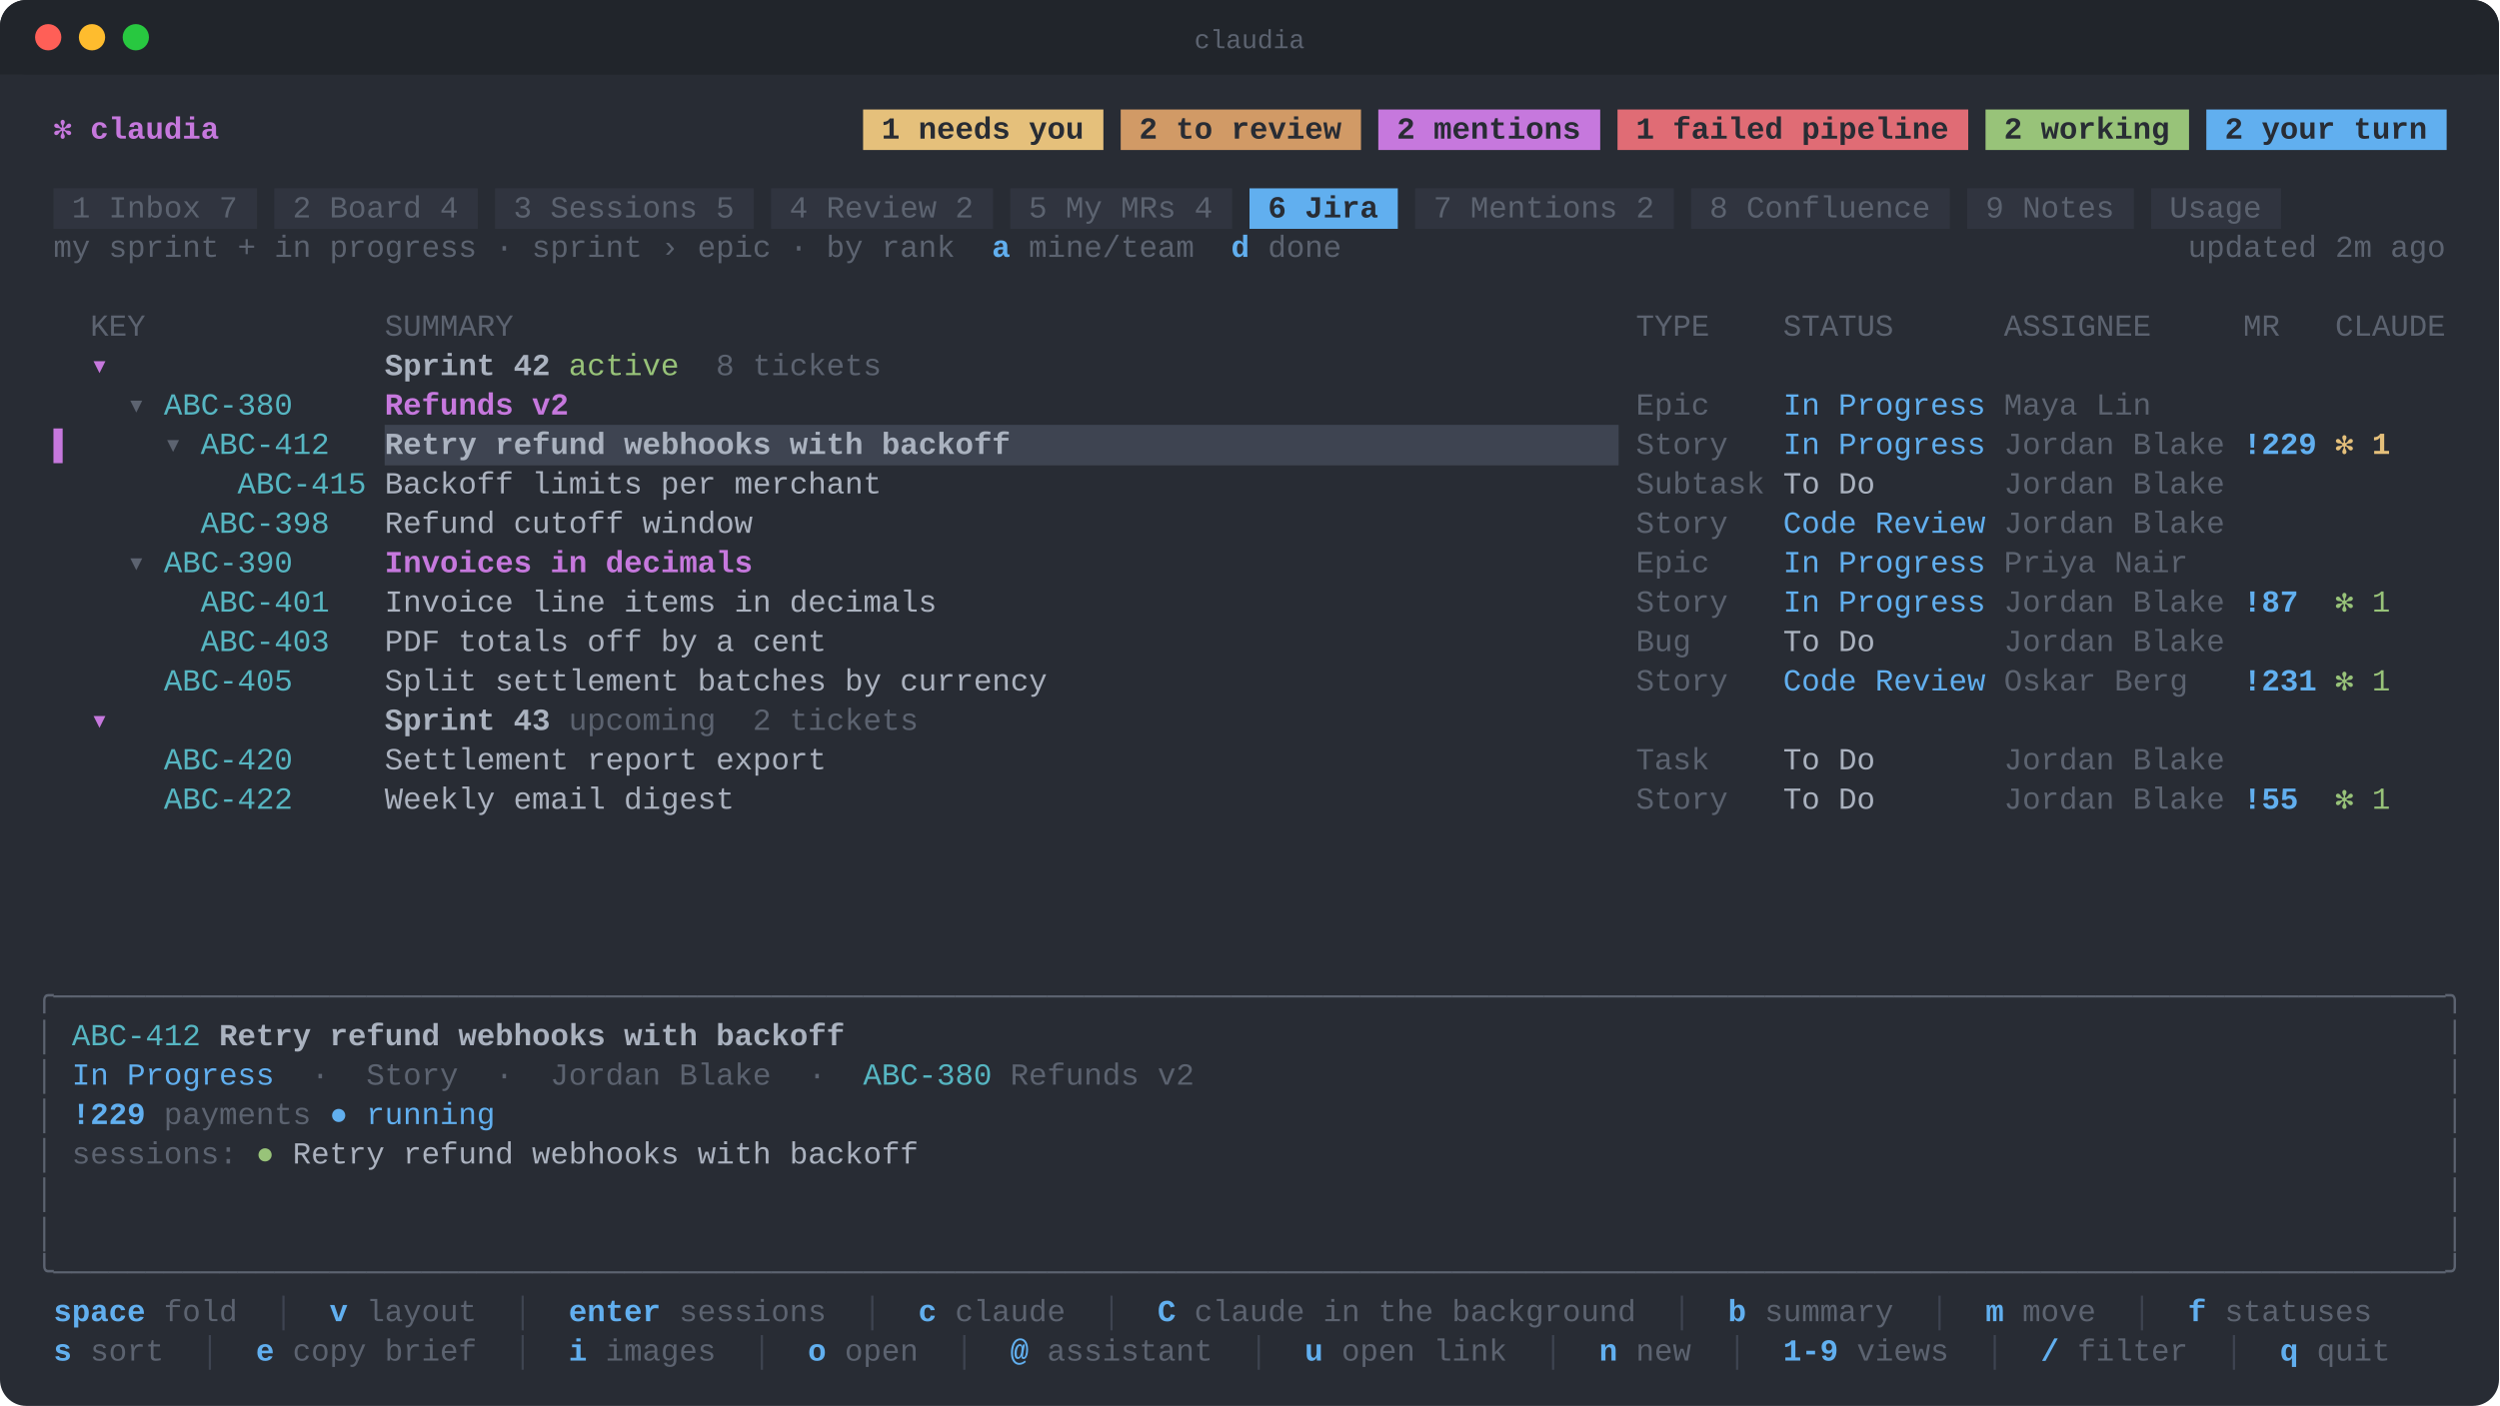
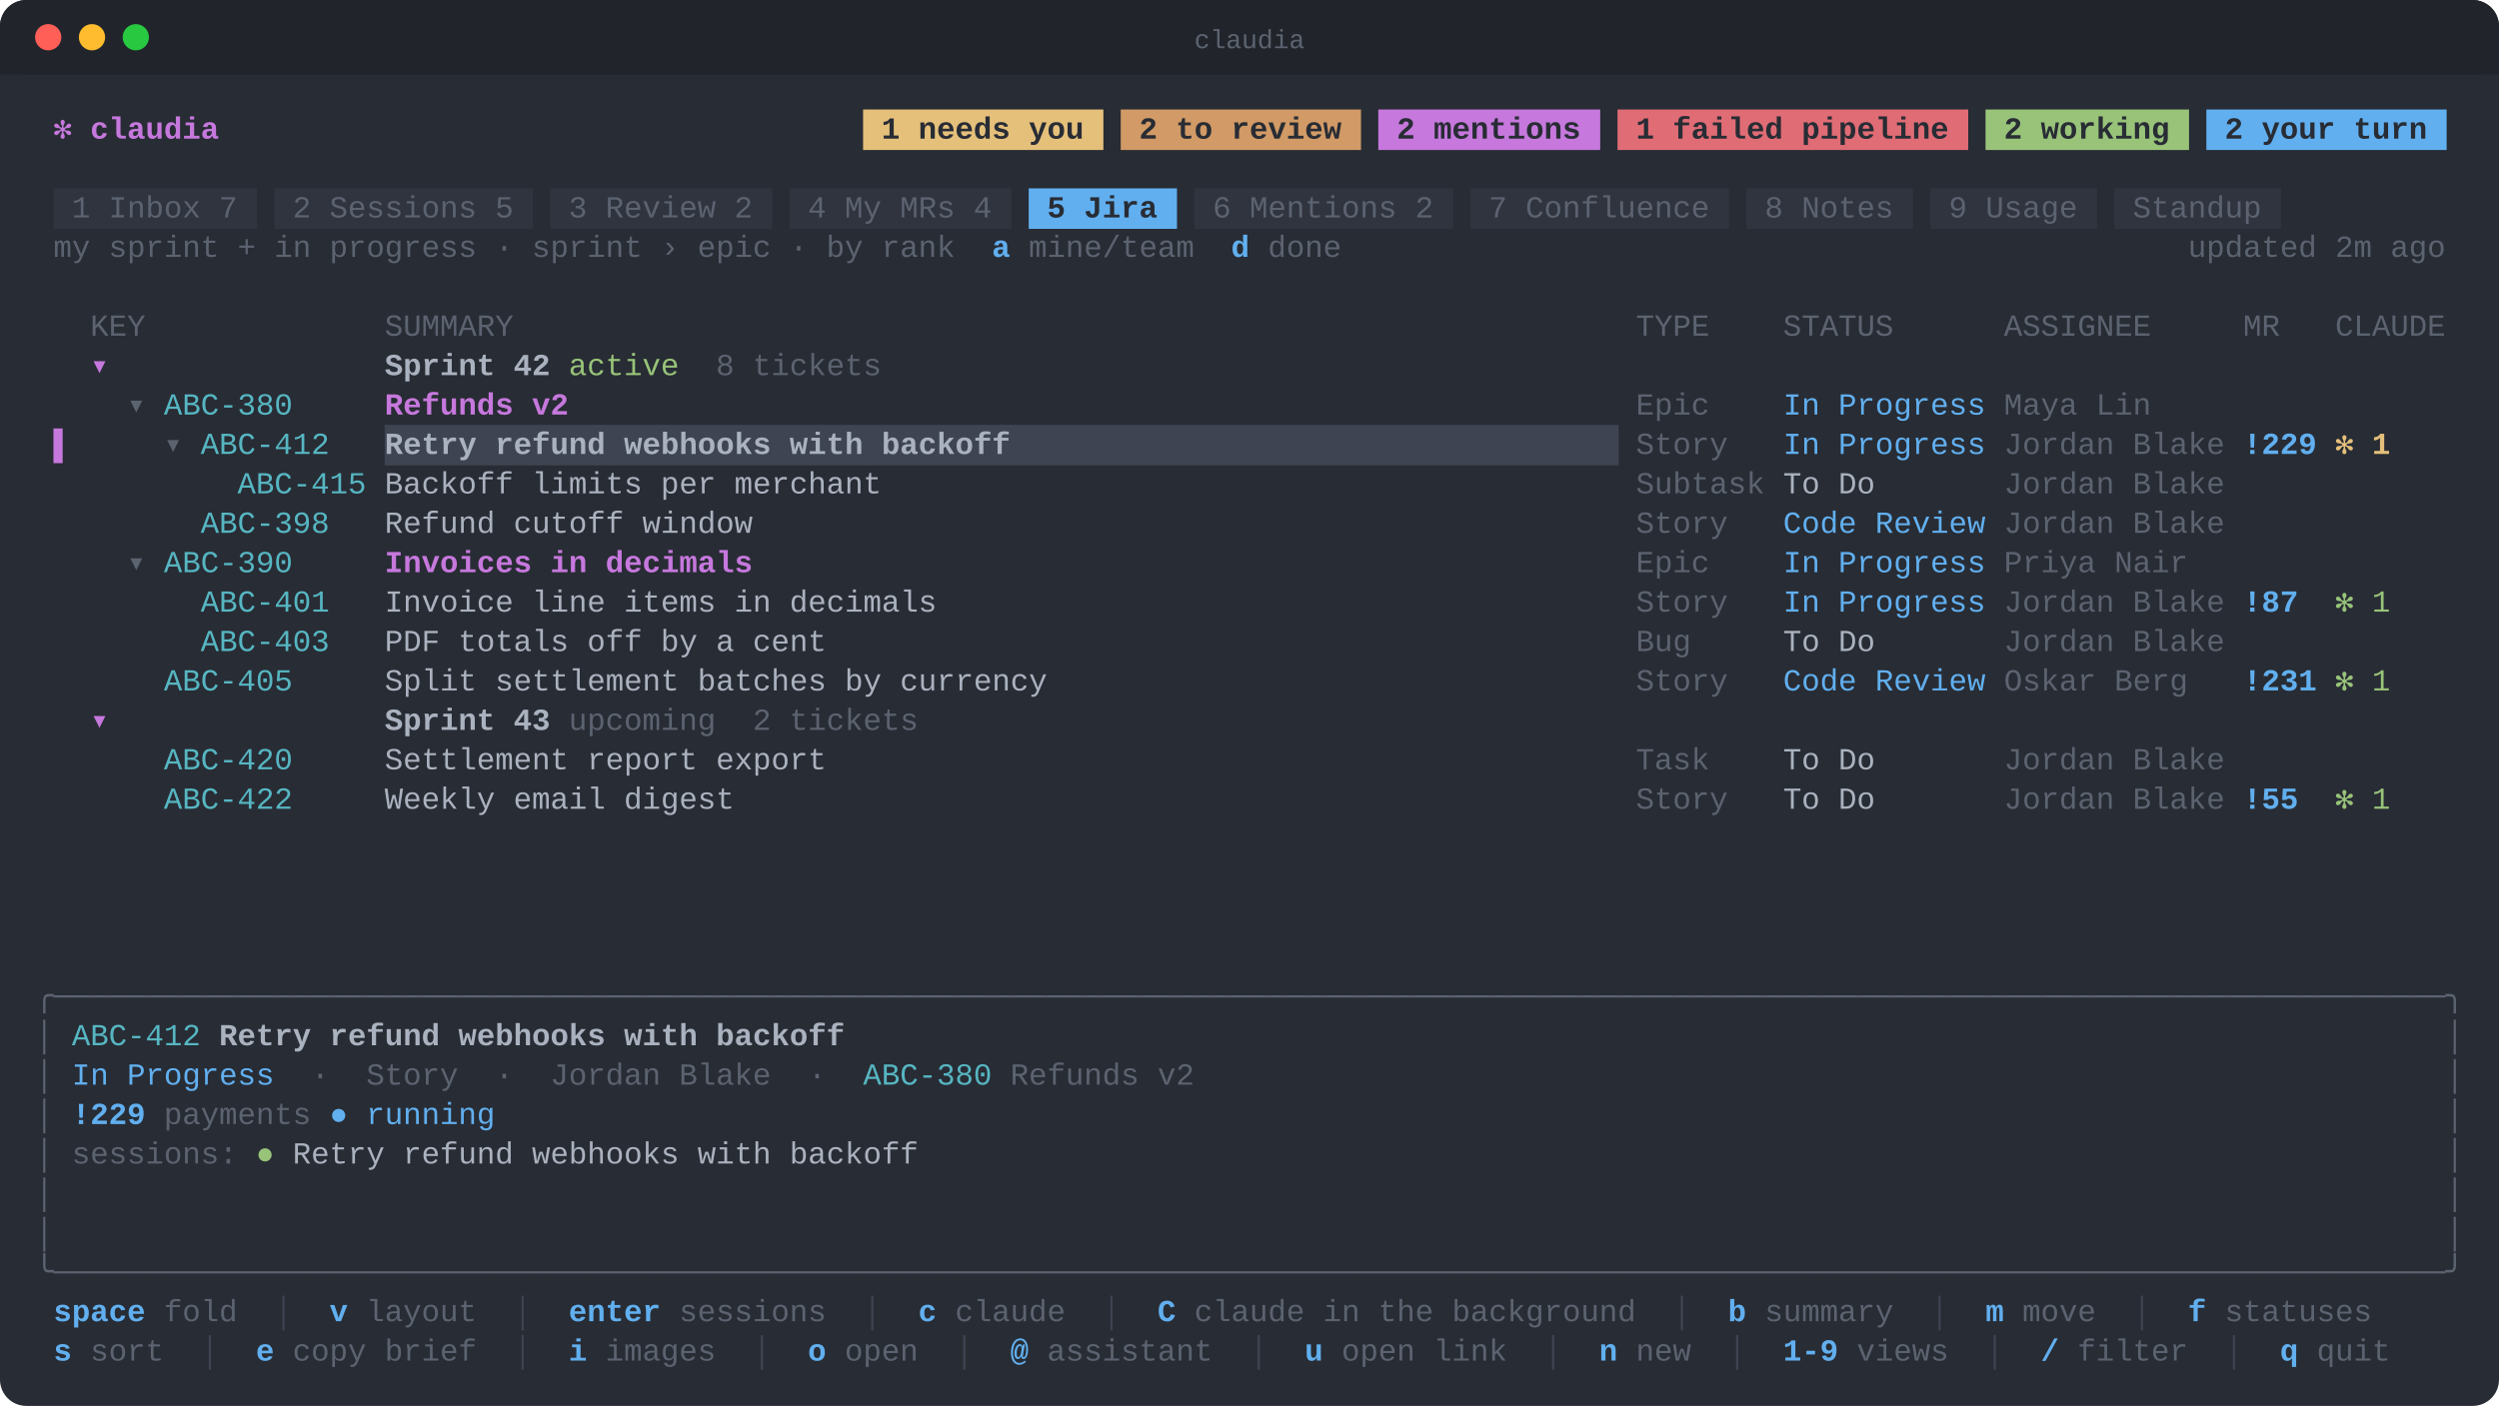
<svg xmlns="http://www.w3.org/2000/svg" width="1140.8" height="642" viewBox="0 0 1140.8 642" font-family="SFMono-Regular, Menlo, Consolas, 'Liberation Mono', monospace" font-size="14" xml:space="preserve">
  <rect width="1140.8" height="642" rx="12" fill="#282c34" />
  <rect width="1140.8" height="34" rx="12" fill="#21252b" />
  <rect y="22" width="1140.8" height="12" fill="#21252b" />
  <circle cx="22" cy="17" r="6" fill="#ff5f57" />
  <circle cx="42" cy="17" r="6" fill="#febc2e" />
  <circle cx="62" cy="17" r="6" fill="#28c840" />
  <text x="570.4" y="22" fill="#5c6370" font-size="12" text-anchor="middle">claudia</text>
  <rect x="394.0" y="50.0" width="109.7" height="18.5" fill="#e5c07b" />
  <rect x="511.6" y="50.0" width="109.7" height="18.5" fill="#d19a66" />
  <rect x="629.2" y="50.0" width="101.3" height="18.5" fill="#c678dd" />
  <rect x="738.4" y="50.0" width="160.1" height="18.5" fill="#e06c75" />
  <rect x="906.4" y="50.0" width="92.9" height="18.5" fill="#98c379" />
  <rect x="1007.2" y="50.0" width="109.7" height="18.5" fill="#61afef" />
  <text x="24.4" y="63.3" fill="#c678dd" font-weight="bold">✻</text>
  <text x="41.2" y="63.3" fill="#c678dd" textLength="58.8" lengthAdjust="spacing" font-weight="bold">claudia</text>
  <text x="402.4" y="63.3" fill="#282c34" textLength="92.4" lengthAdjust="spacing" font-weight="bold">1 needs you</text>
  <text x="520.0" y="63.3" fill="#282c34" textLength="92.4" lengthAdjust="spacing" font-weight="bold">2 to review</text>
  <text x="637.6" y="63.3" fill="#282c34" textLength="84.0" lengthAdjust="spacing" font-weight="bold">2 mentions</text>
  <text x="746.8" y="63.3" fill="#282c34" textLength="142.8" lengthAdjust="spacing" font-weight="bold">1 failed pipeline</text>
  <text x="914.8" y="63.3" fill="#282c34" textLength="75.6" lengthAdjust="spacing" font-weight="bold">2 working</text>
  <text x="1015.6" y="63.3" fill="#282c34" textLength="92.4" lengthAdjust="spacing" font-weight="bold">2 your turn</text>
  <rect x="24.4" y="86.0" width="92.9" height="18.5" fill="#30343f" />
-   <rect x="125.2" y="86.0" width="92.9" height="18.5" fill="#30343f" />
-   <rect x="226.0" y="86.0" width="118.1" height="18.5" fill="#30343f" />
-   <rect x="352.0" y="86.0" width="101.3" height="18.5" fill="#30343f" />
-   <rect x="461.2" y="86.0" width="101.3" height="18.5" fill="#30343f" />
-   <rect x="570.4" y="86.0" width="67.7" height="18.5" fill="#61afef" />
-   <rect x="646.0" y="86.0" width="118.1" height="18.5" fill="#30343f" />
-   <rect x="772.0" y="86.0" width="118.1" height="18.5" fill="#30343f" />
-   <rect x="898.0" y="86.0" width="76.1" height="18.5" fill="#30343f" />
-   <rect x="982.0" y="86.0" width="59.3" height="18.5" fill="#30343f" />
+   <rect x="125.2" y="86.0" width="118.1" height="18.5" fill="#30343f" />
+   <rect x="251.2" y="86.0" width="101.3" height="18.5" fill="#30343f" />
+   <rect x="360.4" y="86.0" width="101.3" height="18.5" fill="#30343f" />
+   <rect x="469.6" y="86.0" width="67.7" height="18.5" fill="#61afef" />
+   <rect x="545.2" y="86.0" width="118.1" height="18.5" fill="#30343f" />
+   <rect x="671.2" y="86.0" width="118.1" height="18.5" fill="#30343f" />
+   <rect x="797.2" y="86.0" width="76.1" height="18.5" fill="#30343f" />
+   <rect x="881.2" y="86.0" width="76.1" height="18.5" fill="#30343f" />
+   <rect x="965.2" y="86.0" width="76.1" height="18.5" fill="#30343f" />
  <text x="32.8" y="99.3" fill="#5c6370" textLength="75.6" lengthAdjust="spacing">1 Inbox 7</text>
-   <text x="133.6" y="99.3" fill="#5c6370" textLength="75.6" lengthAdjust="spacing">2 Board 4</text>
-   <text x="234.4" y="99.3" fill="#5c6370" textLength="100.8" lengthAdjust="spacing">3 Sessions 5</text>
-   <text x="360.4" y="99.3" fill="#5c6370" textLength="84.0" lengthAdjust="spacing">4 Review 2</text>
-   <text x="469.6" y="99.3" fill="#5c6370" textLength="84.0" lengthAdjust="spacing">5 My MRs 4</text>
-   <text x="578.8" y="99.3" fill="#282c34" textLength="50.4" lengthAdjust="spacing" font-weight="bold">6 Jira</text>
-   <text x="654.4" y="99.3" fill="#5c6370" textLength="100.8" lengthAdjust="spacing">7 Mentions 2</text>
-   <text x="780.4" y="99.3" fill="#5c6370" textLength="100.8" lengthAdjust="spacing">8 Confluence</text>
-   <text x="906.4" y="99.3" fill="#5c6370" textLength="58.8" lengthAdjust="spacing">9 Notes</text>
-   <text x="990.4" y="99.3" fill="#5c6370" textLength="42.0" lengthAdjust="spacing">Usage</text>
+   <text x="133.6" y="99.3" fill="#5c6370" textLength="100.8" lengthAdjust="spacing">2 Sessions 5</text>
+   <text x="259.6" y="99.3" fill="#5c6370" textLength="84.0" lengthAdjust="spacing">3 Review 2</text>
+   <text x="368.8" y="99.3" fill="#5c6370" textLength="84.0" lengthAdjust="spacing">4 My MRs 4</text>
+   <text x="478.0" y="99.3" fill="#282c34" textLength="50.4" lengthAdjust="spacing" font-weight="bold">5 Jira</text>
+   <text x="553.6" y="99.3" fill="#5c6370" textLength="100.8" lengthAdjust="spacing">6 Mentions 2</text>
+   <text x="679.6" y="99.3" fill="#5c6370" textLength="100.8" lengthAdjust="spacing">7 Confluence</text>
+   <text x="805.6" y="99.3" fill="#5c6370" textLength="58.8" lengthAdjust="spacing">8 Notes</text>
+   <text x="889.6" y="99.3" fill="#5c6370" textLength="58.8" lengthAdjust="spacing">9 Usage</text>
+   <text x="973.6" y="99.3" fill="#5c6370" textLength="58.8" lengthAdjust="spacing">Standup</text>
  <text x="24.4" y="117.3" fill="#5c6370" textLength="193.2" lengthAdjust="spacing">my sprint + in progress</text>
  <text x="226.0" y="117.3" fill="#5c6370">·</text>
  <text x="242.8" y="117.3" fill="#5c6370" textLength="50.4" lengthAdjust="spacing">sprint</text>
  <text x="301.6" y="117.3" fill="#5c6370">›</text>
  <text x="318.4" y="117.3" fill="#5c6370" textLength="33.6" lengthAdjust="spacing">epic</text>
  <text x="360.4" y="117.3" fill="#5c6370">·</text>
  <text x="377.2" y="117.3" fill="#5c6370" textLength="58.8" lengthAdjust="spacing">by rank</text>
  <text x="452.8" y="117.3" fill="#61afef" font-weight="bold">a</text>
  <text x="469.6" y="117.3" fill="#5c6370" textLength="75.6" lengthAdjust="spacing">mine/team</text>
  <text x="562.0" y="117.3" fill="#61afef" font-weight="bold">d</text>
  <text x="578.8" y="117.3" fill="#5c6370" textLength="33.6" lengthAdjust="spacing">done</text>
  <text x="998.8" y="117.3" fill="#5c6370" textLength="117.6" lengthAdjust="spacing">updated 2m ago</text>
  <text x="41.2" y="153.3" fill="#5c6370" textLength="25.2" lengthAdjust="spacing">KEY</text>
  <text x="175.6" y="153.3" fill="#5c6370" textLength="58.8" lengthAdjust="spacing">SUMMARY</text>
  <text x="746.8" y="153.3" fill="#5c6370" textLength="33.6" lengthAdjust="spacing">TYPE</text>
  <text x="814.0" y="153.3" fill="#5c6370" textLength="50.4" lengthAdjust="spacing">STATUS</text>
  <text x="914.8" y="153.3" fill="#5c6370" textLength="67.2" lengthAdjust="spacing">ASSIGNEE</text>
  <text x="1024.0" y="153.3" fill="#5c6370" textLength="16.8" lengthAdjust="spacing">MR</text>
  <text x="1066.0" y="153.3" fill="#5c6370" textLength="50.4" lengthAdjust="spacing">CLAUDE</text>
  <text x="41.2" y="171.3" fill="#c678dd" font-weight="bold">▾</text>
  <text x="175.6" y="171.3" fill="#aab2bf" textLength="75.6" lengthAdjust="spacing" font-weight="bold">Sprint 42</text>
  <text x="259.6" y="171.3" fill="#98c379" textLength="50.4" lengthAdjust="spacing">active</text>
  <text x="326.8" y="171.3" fill="#5c6370" textLength="75.6" lengthAdjust="spacing">8 tickets</text>
  <text x="58.0" y="189.3" fill="#5c6370">▾</text>
  <text x="74.8" y="189.3" fill="#56b6c2" textLength="58.8" lengthAdjust="spacing">ABC-380</text>
  <text x="175.6" y="189.3" fill="#c678dd" textLength="84.0" lengthAdjust="spacing" font-weight="bold">Refunds v2</text>
  <text x="746.8" y="189.3" fill="#5c6370" textLength="33.6" lengthAdjust="spacing">Epic</text>
  <text x="814.0" y="189.3" fill="#61afef" textLength="92.4" lengthAdjust="spacing">In Progress</text>
  <text x="914.8" y="189.3" fill="#5c6370" textLength="67.2" lengthAdjust="spacing">Maya Lin</text>
  <rect x="175.6" y="194.0" width="563.3" height="18.5" fill="#3e4451" />
  <text x="24.4" y="207.3" fill="#c678dd">▌</text>
  <text x="74.8" y="207.3" fill="#5c6370">▾</text>
  <text x="91.6" y="207.3" fill="#56b6c2" textLength="58.8" lengthAdjust="spacing">ABC-412</text>
  <text x="175.6" y="207.3" fill="#aab2bf" textLength="285.6" lengthAdjust="spacing" font-weight="bold">Retry refund webhooks with backoff</text>
  <text x="746.8" y="207.3" fill="#5c6370" textLength="42.0" lengthAdjust="spacing">Story</text>
  <text x="814.0" y="207.3" fill="#61afef" textLength="92.4" lengthAdjust="spacing">In Progress</text>
  <text x="914.8" y="207.3" fill="#5c6370" textLength="100.8" lengthAdjust="spacing">Jordan Blake</text>
  <text x="1024.0" y="207.3" fill="#61afef" textLength="33.6" lengthAdjust="spacing" font-weight="bold">!229</text>
  <text x="1066.0" y="207.3" fill="#e5c07b" font-weight="bold">✻</text>
  <text x="1082.8" y="207.3" fill="#e5c07b" font-weight="bold">1</text>
  <text x="108.4" y="225.3" fill="#56b6c2" textLength="58.8" lengthAdjust="spacing">ABC-415</text>
  <text x="175.6" y="225.3" fill="#abb2bf" textLength="226.8" lengthAdjust="spacing">Backoff limits per merchant</text>
  <text x="746.8" y="225.3" fill="#5c6370" textLength="58.8" lengthAdjust="spacing">Subtask</text>
  <text x="814.0" y="225.3" fill="#aab2bf" textLength="42.0" lengthAdjust="spacing">To Do</text>
  <text x="914.8" y="225.3" fill="#5c6370" textLength="100.8" lengthAdjust="spacing">Jordan Blake</text>
  <text x="91.6" y="243.3" fill="#56b6c2" textLength="58.8" lengthAdjust="spacing">ABC-398</text>
  <text x="175.6" y="243.3" fill="#abb2bf" textLength="168.0" lengthAdjust="spacing">Refund cutoff window</text>
  <text x="746.8" y="243.3" fill="#5c6370" textLength="42.0" lengthAdjust="spacing">Story</text>
  <text x="814.0" y="243.3" fill="#61afef" textLength="92.4" lengthAdjust="spacing">Code Review</text>
  <text x="914.8" y="243.3" fill="#5c6370" textLength="100.8" lengthAdjust="spacing">Jordan Blake</text>
  <text x="58.0" y="261.3" fill="#5c6370">▾</text>
  <text x="74.8" y="261.3" fill="#56b6c2" textLength="58.8" lengthAdjust="spacing">ABC-390</text>
  <text x="175.6" y="261.3" fill="#c678dd" textLength="168.0" lengthAdjust="spacing" font-weight="bold">Invoices in decimals</text>
  <text x="746.8" y="261.3" fill="#5c6370" textLength="33.6" lengthAdjust="spacing">Epic</text>
  <text x="814.0" y="261.3" fill="#61afef" textLength="92.4" lengthAdjust="spacing">In Progress</text>
  <text x="914.8" y="261.3" fill="#5c6370" textLength="84.0" lengthAdjust="spacing">Priya Nair</text>
  <text x="91.6" y="279.3" fill="#56b6c2" textLength="58.8" lengthAdjust="spacing">ABC-401</text>
  <text x="175.6" y="279.3" fill="#abb2bf" textLength="252.0" lengthAdjust="spacing">Invoice line items in decimals</text>
  <text x="746.8" y="279.3" fill="#5c6370" textLength="42.0" lengthAdjust="spacing">Story</text>
  <text x="814.0" y="279.3" fill="#61afef" textLength="92.4" lengthAdjust="spacing">In Progress</text>
  <text x="914.8" y="279.3" fill="#5c6370" textLength="100.8" lengthAdjust="spacing">Jordan Blake</text>
  <text x="1024.0" y="279.3" fill="#61afef" textLength="25.2" lengthAdjust="spacing" font-weight="bold">!87</text>
  <text x="1066.0" y="279.3" fill="#98c379">✻</text>
  <text x="1082.8" y="279.3" fill="#98c379">1</text>
  <text x="91.6" y="297.3" fill="#56b6c2" textLength="58.8" lengthAdjust="spacing">ABC-403</text>
  <text x="175.6" y="297.3" fill="#abb2bf" textLength="201.6" lengthAdjust="spacing">PDF totals off by a cent</text>
  <text x="746.8" y="297.3" fill="#5c6370" textLength="25.2" lengthAdjust="spacing">Bug</text>
  <text x="814.0" y="297.3" fill="#aab2bf" textLength="42.0" lengthAdjust="spacing">To Do</text>
  <text x="914.8" y="297.3" fill="#5c6370" textLength="100.8" lengthAdjust="spacing">Jordan Blake</text>
  <text x="74.8" y="315.3" fill="#56b6c2" textLength="58.8" lengthAdjust="spacing">ABC-405</text>
  <text x="175.6" y="315.3" fill="#abb2bf" textLength="302.4" lengthAdjust="spacing">Split settlement batches by currency</text>
  <text x="746.8" y="315.3" fill="#5c6370" textLength="42.0" lengthAdjust="spacing">Story</text>
  <text x="814.0" y="315.3" fill="#61afef" textLength="92.4" lengthAdjust="spacing">Code Review</text>
  <text x="914.8" y="315.3" fill="#5c6370" textLength="84.0" lengthAdjust="spacing">Oskar Berg</text>
  <text x="1024.0" y="315.3" fill="#61afef" textLength="33.6" lengthAdjust="spacing" font-weight="bold">!231</text>
  <text x="1066.0" y="315.3" fill="#98c379">✻</text>
  <text x="1082.8" y="315.3" fill="#98c379">1</text>
  <text x="41.2" y="333.3" fill="#c678dd" font-weight="bold">▾</text>
  <text x="175.6" y="333.3" fill="#aab2bf" textLength="75.6" lengthAdjust="spacing" font-weight="bold">Sprint 43</text>
  <text x="259.6" y="333.3" fill="#5c6370" textLength="159.6" lengthAdjust="spacing">upcoming  2 tickets</text>
  <text x="74.8" y="351.3" fill="#56b6c2" textLength="58.8" lengthAdjust="spacing">ABC-420</text>
  <text x="175.6" y="351.3" fill="#abb2bf" textLength="201.6" lengthAdjust="spacing">Settlement report export</text>
  <text x="746.8" y="351.3" fill="#5c6370" textLength="33.6" lengthAdjust="spacing">Task</text>
  <text x="814.0" y="351.3" fill="#aab2bf" textLength="42.0" lengthAdjust="spacing">To Do</text>
  <text x="914.8" y="351.3" fill="#5c6370" textLength="100.8" lengthAdjust="spacing">Jordan Blake</text>
  <text x="74.8" y="369.3" fill="#56b6c2" textLength="58.8" lengthAdjust="spacing">ABC-422</text>
  <text x="175.6" y="369.3" fill="#abb2bf" textLength="159.6" lengthAdjust="spacing">Weekly email digest</text>
  <text x="746.8" y="369.3" fill="#5c6370" textLength="42.0" lengthAdjust="spacing">Story</text>
  <text x="814.0" y="369.3" fill="#aab2bf" textLength="42.0" lengthAdjust="spacing">To Do</text>
  <text x="914.8" y="369.3" fill="#5c6370" textLength="100.8" lengthAdjust="spacing">Jordan Blake</text>
  <text x="1024.0" y="369.3" fill="#61afef" textLength="25.2" lengthAdjust="spacing" font-weight="bold">!55</text>
  <text x="1066.0" y="369.3" fill="#98c379">✻</text>
  <text x="1082.8" y="369.3" fill="#98c379">1</text>
  <text x="16.0" y="459.3" fill="#5c6370">╭</text>
  <text x="24.4" y="459.3" fill="#5c6370">─</text>
  <text x="32.8" y="459.3" fill="#5c6370">─</text>
  <text x="41.2" y="459.3" fill="#5c6370">─</text>
  <text x="49.6" y="459.3" fill="#5c6370">─</text>
  <text x="58.0" y="459.3" fill="#5c6370">─</text>
  <text x="66.4" y="459.3" fill="#5c6370">─</text>
  <text x="74.8" y="459.3" fill="#5c6370">─</text>
  <text x="83.2" y="459.3" fill="#5c6370">─</text>
  <text x="91.6" y="459.3" fill="#5c6370">─</text>
  <text x="100.0" y="459.3" fill="#5c6370">─</text>
  <text x="108.4" y="459.3" fill="#5c6370">─</text>
  <text x="116.8" y="459.3" fill="#5c6370">─</text>
  <text x="125.2" y="459.3" fill="#5c6370">─</text>
  <text x="133.6" y="459.3" fill="#5c6370">─</text>
  <text x="142.0" y="459.3" fill="#5c6370">─</text>
  <text x="150.4" y="459.3" fill="#5c6370">─</text>
  <text x="158.8" y="459.3" fill="#5c6370">─</text>
  <text x="167.2" y="459.3" fill="#5c6370">─</text>
  <text x="175.6" y="459.3" fill="#5c6370">─</text>
  <text x="184.0" y="459.3" fill="#5c6370">─</text>
  <text x="192.4" y="459.3" fill="#5c6370">─</text>
  <text x="200.8" y="459.3" fill="#5c6370">─</text>
  <text x="209.2" y="459.3" fill="#5c6370">─</text>
  <text x="217.6" y="459.3" fill="#5c6370">─</text>
  <text x="226.0" y="459.3" fill="#5c6370">─</text>
  <text x="234.4" y="459.3" fill="#5c6370">─</text>
  <text x="242.8" y="459.3" fill="#5c6370">─</text>
  <text x="251.2" y="459.3" fill="#5c6370">─</text>
  <text x="259.6" y="459.3" fill="#5c6370">─</text>
  <text x="268.0" y="459.3" fill="#5c6370">─</text>
  <text x="276.4" y="459.3" fill="#5c6370">─</text>
  <text x="284.8" y="459.3" fill="#5c6370">─</text>
  <text x="293.2" y="459.3" fill="#5c6370">─</text>
  <text x="301.6" y="459.3" fill="#5c6370">─</text>
  <text x="310.0" y="459.3" fill="#5c6370">─</text>
  <text x="318.4" y="459.3" fill="#5c6370">─</text>
  <text x="326.8" y="459.3" fill="#5c6370">─</text>
  <text x="335.2" y="459.3" fill="#5c6370">─</text>
  <text x="343.6" y="459.3" fill="#5c6370">─</text>
  <text x="352.0" y="459.3" fill="#5c6370">─</text>
  <text x="360.4" y="459.3" fill="#5c6370">─</text>
  <text x="368.8" y="459.3" fill="#5c6370">─</text>
  <text x="377.2" y="459.3" fill="#5c6370">─</text>
  <text x="385.6" y="459.3" fill="#5c6370">─</text>
  <text x="394.0" y="459.3" fill="#5c6370">─</text>
  <text x="402.4" y="459.3" fill="#5c6370">─</text>
  <text x="410.8" y="459.3" fill="#5c6370">─</text>
  <text x="419.2" y="459.3" fill="#5c6370">─</text>
  <text x="427.6" y="459.3" fill="#5c6370">─</text>
  <text x="436.0" y="459.3" fill="#5c6370">─</text>
  <text x="444.4" y="459.3" fill="#5c6370">─</text>
  <text x="452.8" y="459.3" fill="#5c6370">─</text>
  <text x="461.2" y="459.3" fill="#5c6370">─</text>
  <text x="469.6" y="459.3" fill="#5c6370">─</text>
  <text x="478.0" y="459.3" fill="#5c6370">─</text>
  <text x="486.4" y="459.3" fill="#5c6370">─</text>
  <text x="494.8" y="459.3" fill="#5c6370">─</text>
  <text x="503.2" y="459.3" fill="#5c6370">─</text>
  <text x="511.6" y="459.3" fill="#5c6370">─</text>
  <text x="520.0" y="459.3" fill="#5c6370">─</text>
  <text x="528.4" y="459.3" fill="#5c6370">─</text>
  <text x="536.8" y="459.3" fill="#5c6370">─</text>
  <text x="545.2" y="459.3" fill="#5c6370">─</text>
  <text x="553.6" y="459.3" fill="#5c6370">─</text>
  <text x="562.0" y="459.3" fill="#5c6370">─</text>
  <text x="570.4" y="459.3" fill="#5c6370">─</text>
  <text x="578.8" y="459.3" fill="#5c6370">─</text>
  <text x="587.2" y="459.3" fill="#5c6370">─</text>
  <text x="595.6" y="459.3" fill="#5c6370">─</text>
  <text x="604.0" y="459.3" fill="#5c6370">─</text>
  <text x="612.4" y="459.3" fill="#5c6370">─</text>
  <text x="620.8" y="459.3" fill="#5c6370">─</text>
  <text x="629.2" y="459.3" fill="#5c6370">─</text>
  <text x="637.6" y="459.3" fill="#5c6370">─</text>
  <text x="646.0" y="459.3" fill="#5c6370">─</text>
  <text x="654.4" y="459.3" fill="#5c6370">─</text>
  <text x="662.8" y="459.3" fill="#5c6370">─</text>
  <text x="671.2" y="459.3" fill="#5c6370">─</text>
  <text x="679.6" y="459.3" fill="#5c6370">─</text>
  <text x="688.0" y="459.3" fill="#5c6370">─</text>
  <text x="696.4" y="459.3" fill="#5c6370">─</text>
  <text x="704.8" y="459.3" fill="#5c6370">─</text>
  <text x="713.2" y="459.3" fill="#5c6370">─</text>
  <text x="721.6" y="459.3" fill="#5c6370">─</text>
  <text x="730.0" y="459.3" fill="#5c6370">─</text>
  <text x="738.4" y="459.3" fill="#5c6370">─</text>
  <text x="746.8" y="459.3" fill="#5c6370">─</text>
  <text x="755.2" y="459.3" fill="#5c6370">─</text>
  <text x="763.6" y="459.3" fill="#5c6370">─</text>
  <text x="772.0" y="459.3" fill="#5c6370">─</text>
  <text x="780.4" y="459.3" fill="#5c6370">─</text>
  <text x="788.8" y="459.3" fill="#5c6370">─</text>
  <text x="797.2" y="459.3" fill="#5c6370">─</text>
  <text x="805.6" y="459.3" fill="#5c6370">─</text>
  <text x="814.0" y="459.3" fill="#5c6370">─</text>
  <text x="822.4" y="459.3" fill="#5c6370">─</text>
  <text x="830.8" y="459.3" fill="#5c6370">─</text>
  <text x="839.2" y="459.3" fill="#5c6370">─</text>
  <text x="847.6" y="459.3" fill="#5c6370">─</text>
  <text x="856.0" y="459.3" fill="#5c6370">─</text>
  <text x="864.4" y="459.3" fill="#5c6370">─</text>
  <text x="872.8" y="459.3" fill="#5c6370">─</text>
  <text x="881.2" y="459.3" fill="#5c6370">─</text>
  <text x="889.6" y="459.3" fill="#5c6370">─</text>
  <text x="898.0" y="459.3" fill="#5c6370">─</text>
  <text x="906.4" y="459.3" fill="#5c6370">─</text>
  <text x="914.8" y="459.3" fill="#5c6370">─</text>
  <text x="923.2" y="459.3" fill="#5c6370">─</text>
  <text x="931.6" y="459.3" fill="#5c6370">─</text>
  <text x="940.0" y="459.3" fill="#5c6370">─</text>
  <text x="948.4" y="459.3" fill="#5c6370">─</text>
  <text x="956.8" y="459.3" fill="#5c6370">─</text>
  <text x="965.2" y="459.3" fill="#5c6370">─</text>
  <text x="973.6" y="459.3" fill="#5c6370">─</text>
  <text x="982.0" y="459.3" fill="#5c6370">─</text>
  <text x="990.4" y="459.3" fill="#5c6370">─</text>
  <text x="998.8" y="459.3" fill="#5c6370">─</text>
  <text x="1007.2" y="459.3" fill="#5c6370">─</text>
  <text x="1015.6" y="459.3" fill="#5c6370">─</text>
  <text x="1024.0" y="459.3" fill="#5c6370">─</text>
  <text x="1032.4" y="459.3" fill="#5c6370">─</text>
  <text x="1040.8" y="459.3" fill="#5c6370">─</text>
  <text x="1049.2" y="459.3" fill="#5c6370">─</text>
  <text x="1057.6" y="459.3" fill="#5c6370">─</text>
  <text x="1066.0" y="459.3" fill="#5c6370">─</text>
  <text x="1074.4" y="459.3" fill="#5c6370">─</text>
  <text x="1082.8" y="459.3" fill="#5c6370">─</text>
  <text x="1091.2" y="459.3" fill="#5c6370">─</text>
  <text x="1099.6" y="459.3" fill="#5c6370">─</text>
  <text x="1108.0" y="459.3" fill="#5c6370">─</text>
  <text x="1116.4" y="459.3" fill="#5c6370">╮</text>
  <text x="16.0" y="477.3" fill="#5c6370">│</text>
  <text x="32.8" y="477.3" fill="#56b6c2" textLength="58.8" lengthAdjust="spacing">ABC-412</text>
  <text x="100.0" y="477.3" fill="#aab2bf" textLength="285.6" lengthAdjust="spacing" font-weight="bold">Retry refund webhooks with backoff</text>
  <text x="1116.4" y="477.3" fill="#5c6370">│</text>
  <text x="16.0" y="495.3" fill="#5c6370">│</text>
  <text x="32.8" y="495.3" fill="#61afef" textLength="92.4" lengthAdjust="spacing">In Progress</text>
  <text x="142.0" y="495.3" fill="#5c6370">·</text>
  <text x="167.2" y="495.3" fill="#5c6370" textLength="42.0" lengthAdjust="spacing">Story</text>
  <text x="226.0" y="495.3" fill="#5c6370">·</text>
  <text x="251.2" y="495.3" fill="#5c6370" textLength="100.8" lengthAdjust="spacing">Jordan Blake</text>
  <text x="368.8" y="495.3" fill="#5c6370">·</text>
  <text x="394.0" y="495.3" fill="#56b6c2" textLength="58.8" lengthAdjust="spacing">ABC-380</text>
  <text x="461.2" y="495.3" fill="#5c6370" textLength="84.0" lengthAdjust="spacing">Refunds v2</text>
  <text x="1116.4" y="495.3" fill="#5c6370">│</text>
  <text x="16.0" y="513.3" fill="#5c6370">│</text>
  <text x="32.8" y="513.3" fill="#61afef" textLength="33.6" lengthAdjust="spacing" font-weight="bold">!229</text>
  <text x="74.8" y="513.3" fill="#5c6370" textLength="67.2" lengthAdjust="spacing">payments</text>
  <text x="150.4" y="513.3" fill="#61afef">●</text>
  <text x="167.2" y="513.3" fill="#61afef" textLength="58.8" lengthAdjust="spacing">running</text>
  <text x="1116.4" y="513.3" fill="#5c6370">│</text>
  <text x="16.0" y="531.3" fill="#5c6370">│</text>
  <text x="32.8" y="531.3" fill="#5c6370" textLength="75.6" lengthAdjust="spacing">sessions:</text>
  <text x="116.8" y="531.3" fill="#98c379">●</text>
  <text x="133.6" y="531.3" fill="#abb2bf" textLength="285.6" lengthAdjust="spacing">Retry refund webhooks with backoff</text>
  <text x="1116.4" y="531.3" fill="#5c6370">│</text>
  <text x="16.0" y="549.3" fill="#5c6370">│</text>
  <text x="1116.4" y="549.3" fill="#5c6370">│</text>
  <text x="16.0" y="567.3" fill="#5c6370">│</text>
  <text x="1116.4" y="567.3" fill="#5c6370">│</text>
  <text x="16.0" y="585.3" fill="#5c6370">╰</text>
  <text x="24.4" y="585.3" fill="#5c6370">─</text>
  <text x="32.8" y="585.3" fill="#5c6370">─</text>
  <text x="41.2" y="585.3" fill="#5c6370">─</text>
  <text x="49.6" y="585.3" fill="#5c6370">─</text>
  <text x="58.0" y="585.3" fill="#5c6370">─</text>
  <text x="66.4" y="585.3" fill="#5c6370">─</text>
  <text x="74.8" y="585.3" fill="#5c6370">─</text>
  <text x="83.2" y="585.3" fill="#5c6370">─</text>
  <text x="91.6" y="585.3" fill="#5c6370">─</text>
  <text x="100.0" y="585.3" fill="#5c6370">─</text>
  <text x="108.4" y="585.3" fill="#5c6370">─</text>
  <text x="116.8" y="585.3" fill="#5c6370">─</text>
  <text x="125.2" y="585.3" fill="#5c6370">─</text>
  <text x="133.6" y="585.3" fill="#5c6370">─</text>
  <text x="142.0" y="585.3" fill="#5c6370">─</text>
  <text x="150.4" y="585.3" fill="#5c6370">─</text>
  <text x="158.8" y="585.3" fill="#5c6370">─</text>
  <text x="167.2" y="585.3" fill="#5c6370">─</text>
  <text x="175.6" y="585.3" fill="#5c6370">─</text>
  <text x="184.0" y="585.3" fill="#5c6370">─</text>
  <text x="192.4" y="585.3" fill="#5c6370">─</text>
  <text x="200.8" y="585.3" fill="#5c6370">─</text>
  <text x="209.2" y="585.3" fill="#5c6370">─</text>
  <text x="217.6" y="585.3" fill="#5c6370">─</text>
  <text x="226.0" y="585.3" fill="#5c6370">─</text>
  <text x="234.4" y="585.3" fill="#5c6370">─</text>
  <text x="242.8" y="585.3" fill="#5c6370">─</text>
  <text x="251.2" y="585.3" fill="#5c6370">─</text>
  <text x="259.6" y="585.3" fill="#5c6370">─</text>
  <text x="268.0" y="585.3" fill="#5c6370">─</text>
  <text x="276.4" y="585.3" fill="#5c6370">─</text>
  <text x="284.8" y="585.3" fill="#5c6370">─</text>
  <text x="293.2" y="585.3" fill="#5c6370">─</text>
  <text x="301.6" y="585.3" fill="#5c6370">─</text>
  <text x="310.0" y="585.3" fill="#5c6370">─</text>
  <text x="318.4" y="585.3" fill="#5c6370">─</text>
  <text x="326.8" y="585.3" fill="#5c6370">─</text>
  <text x="335.2" y="585.3" fill="#5c6370">─</text>
  <text x="343.6" y="585.3" fill="#5c6370">─</text>
  <text x="352.0" y="585.3" fill="#5c6370">─</text>
  <text x="360.4" y="585.3" fill="#5c6370">─</text>
  <text x="368.8" y="585.3" fill="#5c6370">─</text>
  <text x="377.2" y="585.3" fill="#5c6370">─</text>
  <text x="385.6" y="585.3" fill="#5c6370">─</text>
  <text x="394.0" y="585.3" fill="#5c6370">─</text>
  <text x="402.4" y="585.3" fill="#5c6370">─</text>
  <text x="410.8" y="585.3" fill="#5c6370">─</text>
  <text x="419.2" y="585.3" fill="#5c6370">─</text>
  <text x="427.6" y="585.3" fill="#5c6370">─</text>
  <text x="436.0" y="585.3" fill="#5c6370">─</text>
  <text x="444.4" y="585.3" fill="#5c6370">─</text>
  <text x="452.8" y="585.3" fill="#5c6370">─</text>
  <text x="461.2" y="585.3" fill="#5c6370">─</text>
  <text x="469.6" y="585.3" fill="#5c6370">─</text>
  <text x="478.0" y="585.3" fill="#5c6370">─</text>
  <text x="486.4" y="585.3" fill="#5c6370">─</text>
  <text x="494.8" y="585.3" fill="#5c6370">─</text>
  <text x="503.2" y="585.3" fill="#5c6370">─</text>
  <text x="511.6" y="585.3" fill="#5c6370">─</text>
  <text x="520.0" y="585.3" fill="#5c6370">─</text>
  <text x="528.4" y="585.3" fill="#5c6370">─</text>
  <text x="536.8" y="585.3" fill="#5c6370">─</text>
  <text x="545.2" y="585.3" fill="#5c6370">─</text>
  <text x="553.6" y="585.3" fill="#5c6370">─</text>
  <text x="562.0" y="585.3" fill="#5c6370">─</text>
  <text x="570.4" y="585.3" fill="#5c6370">─</text>
  <text x="578.8" y="585.3" fill="#5c6370">─</text>
  <text x="587.2" y="585.3" fill="#5c6370">─</text>
  <text x="595.6" y="585.3" fill="#5c6370">─</text>
  <text x="604.0" y="585.3" fill="#5c6370">─</text>
  <text x="612.4" y="585.3" fill="#5c6370">─</text>
  <text x="620.8" y="585.3" fill="#5c6370">─</text>
  <text x="629.2" y="585.3" fill="#5c6370">─</text>
  <text x="637.6" y="585.3" fill="#5c6370">─</text>
  <text x="646.0" y="585.3" fill="#5c6370">─</text>
  <text x="654.4" y="585.3" fill="#5c6370">─</text>
  <text x="662.8" y="585.3" fill="#5c6370">─</text>
  <text x="671.2" y="585.3" fill="#5c6370">─</text>
  <text x="679.6" y="585.3" fill="#5c6370">─</text>
  <text x="688.0" y="585.3" fill="#5c6370">─</text>
  <text x="696.4" y="585.3" fill="#5c6370">─</text>
  <text x="704.8" y="585.3" fill="#5c6370">─</text>
  <text x="713.2" y="585.3" fill="#5c6370">─</text>
  <text x="721.6" y="585.3" fill="#5c6370">─</text>
  <text x="730.0" y="585.3" fill="#5c6370">─</text>
  <text x="738.4" y="585.3" fill="#5c6370">─</text>
  <text x="746.8" y="585.3" fill="#5c6370">─</text>
  <text x="755.2" y="585.3" fill="#5c6370">─</text>
  <text x="763.6" y="585.3" fill="#5c6370">─</text>
  <text x="772.0" y="585.3" fill="#5c6370">─</text>
  <text x="780.4" y="585.3" fill="#5c6370">─</text>
  <text x="788.8" y="585.3" fill="#5c6370">─</text>
  <text x="797.2" y="585.3" fill="#5c6370">─</text>
  <text x="805.6" y="585.3" fill="#5c6370">─</text>
  <text x="814.0" y="585.3" fill="#5c6370">─</text>
  <text x="822.4" y="585.3" fill="#5c6370">─</text>
  <text x="830.8" y="585.3" fill="#5c6370">─</text>
  <text x="839.2" y="585.3" fill="#5c6370">─</text>
  <text x="847.6" y="585.3" fill="#5c6370">─</text>
  <text x="856.0" y="585.3" fill="#5c6370">─</text>
  <text x="864.4" y="585.3" fill="#5c6370">─</text>
  <text x="872.8" y="585.3" fill="#5c6370">─</text>
  <text x="881.2" y="585.3" fill="#5c6370">─</text>
  <text x="889.6" y="585.3" fill="#5c6370">─</text>
  <text x="898.0" y="585.3" fill="#5c6370">─</text>
  <text x="906.4" y="585.3" fill="#5c6370">─</text>
  <text x="914.8" y="585.3" fill="#5c6370">─</text>
  <text x="923.2" y="585.3" fill="#5c6370">─</text>
  <text x="931.6" y="585.3" fill="#5c6370">─</text>
  <text x="940.0" y="585.3" fill="#5c6370">─</text>
  <text x="948.4" y="585.3" fill="#5c6370">─</text>
  <text x="956.8" y="585.3" fill="#5c6370">─</text>
  <text x="965.2" y="585.3" fill="#5c6370">─</text>
  <text x="973.6" y="585.3" fill="#5c6370">─</text>
  <text x="982.0" y="585.3" fill="#5c6370">─</text>
  <text x="990.4" y="585.3" fill="#5c6370">─</text>
  <text x="998.8" y="585.3" fill="#5c6370">─</text>
  <text x="1007.2" y="585.3" fill="#5c6370">─</text>
  <text x="1015.6" y="585.3" fill="#5c6370">─</text>
  <text x="1024.0" y="585.3" fill="#5c6370">─</text>
  <text x="1032.4" y="585.3" fill="#5c6370">─</text>
  <text x="1040.8" y="585.3" fill="#5c6370">─</text>
  <text x="1049.2" y="585.3" fill="#5c6370">─</text>
  <text x="1057.6" y="585.3" fill="#5c6370">─</text>
  <text x="1066.0" y="585.3" fill="#5c6370">─</text>
  <text x="1074.4" y="585.3" fill="#5c6370">─</text>
  <text x="1082.8" y="585.3" fill="#5c6370">─</text>
  <text x="1091.2" y="585.3" fill="#5c6370">─</text>
  <text x="1099.6" y="585.3" fill="#5c6370">─</text>
  <text x="1108.0" y="585.3" fill="#5c6370">─</text>
  <text x="1116.4" y="585.3" fill="#5c6370">╯</text>
  <text x="24.4" y="603.3" fill="#61afef" textLength="42.0" lengthAdjust="spacing" font-weight="bold">space</text>
  <text x="74.8" y="603.3" fill="#5c6370" textLength="33.6" lengthAdjust="spacing">fold</text>
  <text x="125.2" y="603.3" fill="#3e4451">│</text>
  <text x="150.4" y="603.3" fill="#61afef" font-weight="bold">v</text>
  <text x="167.2" y="603.3" fill="#5c6370" textLength="50.4" lengthAdjust="spacing">layout</text>
  <text x="234.4" y="603.3" fill="#3e4451">│</text>
  <text x="259.6" y="603.3" fill="#61afef" textLength="42.0" lengthAdjust="spacing" font-weight="bold">enter</text>
  <text x="310.0" y="603.3" fill="#5c6370" textLength="67.2" lengthAdjust="spacing">sessions</text>
  <text x="394.0" y="603.3" fill="#3e4451">│</text>
  <text x="419.2" y="603.3" fill="#61afef" font-weight="bold">c</text>
  <text x="436.0" y="603.3" fill="#5c6370" textLength="50.4" lengthAdjust="spacing">claude</text>
  <text x="503.2" y="603.3" fill="#3e4451">│</text>
  <text x="528.4" y="603.3" fill="#61afef" font-weight="bold">C</text>
  <text x="545.2" y="603.3" fill="#5c6370" textLength="201.6" lengthAdjust="spacing">claude in the background</text>
  <text x="763.6" y="603.3" fill="#3e4451">│</text>
  <text x="788.8" y="603.3" fill="#61afef" font-weight="bold">b</text>
  <text x="805.6" y="603.3" fill="#5c6370" textLength="58.8" lengthAdjust="spacing">summary</text>
  <text x="881.2" y="603.3" fill="#3e4451">│</text>
  <text x="906.4" y="603.3" fill="#61afef" font-weight="bold">m</text>
  <text x="923.2" y="603.3" fill="#5c6370" textLength="33.6" lengthAdjust="spacing">move</text>
  <text x="973.6" y="603.3" fill="#3e4451">│</text>
  <text x="998.8" y="603.3" fill="#61afef" font-weight="bold">f</text>
  <text x="1015.6" y="603.3" fill="#5c6370" textLength="67.2" lengthAdjust="spacing">statuses</text>
  <text x="24.4" y="621.3" fill="#61afef" font-weight="bold">s</text>
  <text x="41.2" y="621.3" fill="#5c6370" textLength="33.6" lengthAdjust="spacing">sort</text>
  <text x="91.6" y="621.3" fill="#3e4451">│</text>
  <text x="116.8" y="621.3" fill="#61afef" font-weight="bold">e</text>
  <text x="133.6" y="621.3" fill="#5c6370" textLength="84.0" lengthAdjust="spacing">copy brief</text>
  <text x="234.4" y="621.3" fill="#3e4451">│</text>
  <text x="259.6" y="621.3" fill="#61afef" font-weight="bold">i</text>
  <text x="276.4" y="621.3" fill="#5c6370" textLength="50.4" lengthAdjust="spacing">images</text>
  <text x="343.6" y="621.3" fill="#3e4451">│</text>
  <text x="368.8" y="621.3" fill="#61afef" font-weight="bold">o</text>
  <text x="385.6" y="621.3" fill="#5c6370" textLength="33.6" lengthAdjust="spacing">open</text>
  <text x="436.0" y="621.3" fill="#3e4451">│</text>
  <text x="461.2" y="621.3" fill="#61afef" font-weight="bold">@</text>
  <text x="478.0" y="621.3" fill="#5c6370" textLength="75.6" lengthAdjust="spacing">assistant</text>
  <text x="570.4" y="621.3" fill="#3e4451">│</text>
  <text x="595.6" y="621.3" fill="#61afef" font-weight="bold">u</text>
  <text x="612.4" y="621.3" fill="#5c6370" textLength="75.6" lengthAdjust="spacing">open link</text>
  <text x="704.8" y="621.3" fill="#3e4451">│</text>
  <text x="730.0" y="621.3" fill="#61afef" font-weight="bold">n</text>
  <text x="746.8" y="621.3" fill="#5c6370" textLength="25.2" lengthAdjust="spacing">new</text>
  <text x="788.8" y="621.3" fill="#3e4451">│</text>
  <text x="814.0" y="621.3" fill="#61afef" textLength="25.2" lengthAdjust="spacing" font-weight="bold">1-9</text>
  <text x="847.6" y="621.3" fill="#5c6370" textLength="42.0" lengthAdjust="spacing">views</text>
  <text x="906.4" y="621.3" fill="#3e4451">│</text>
  <text x="931.6" y="621.3" fill="#61afef" font-weight="bold">/</text>
  <text x="948.4" y="621.3" fill="#5c6370" textLength="50.4" lengthAdjust="spacing">filter</text>
  <text x="1015.6" y="621.3" fill="#3e4451">│</text>
  <text x="1040.8" y="621.3" fill="#61afef" font-weight="bold">q</text>
  <text x="1057.6" y="621.3" fill="#5c6370" textLength="33.6" lengthAdjust="spacing">quit</text>
</svg>
